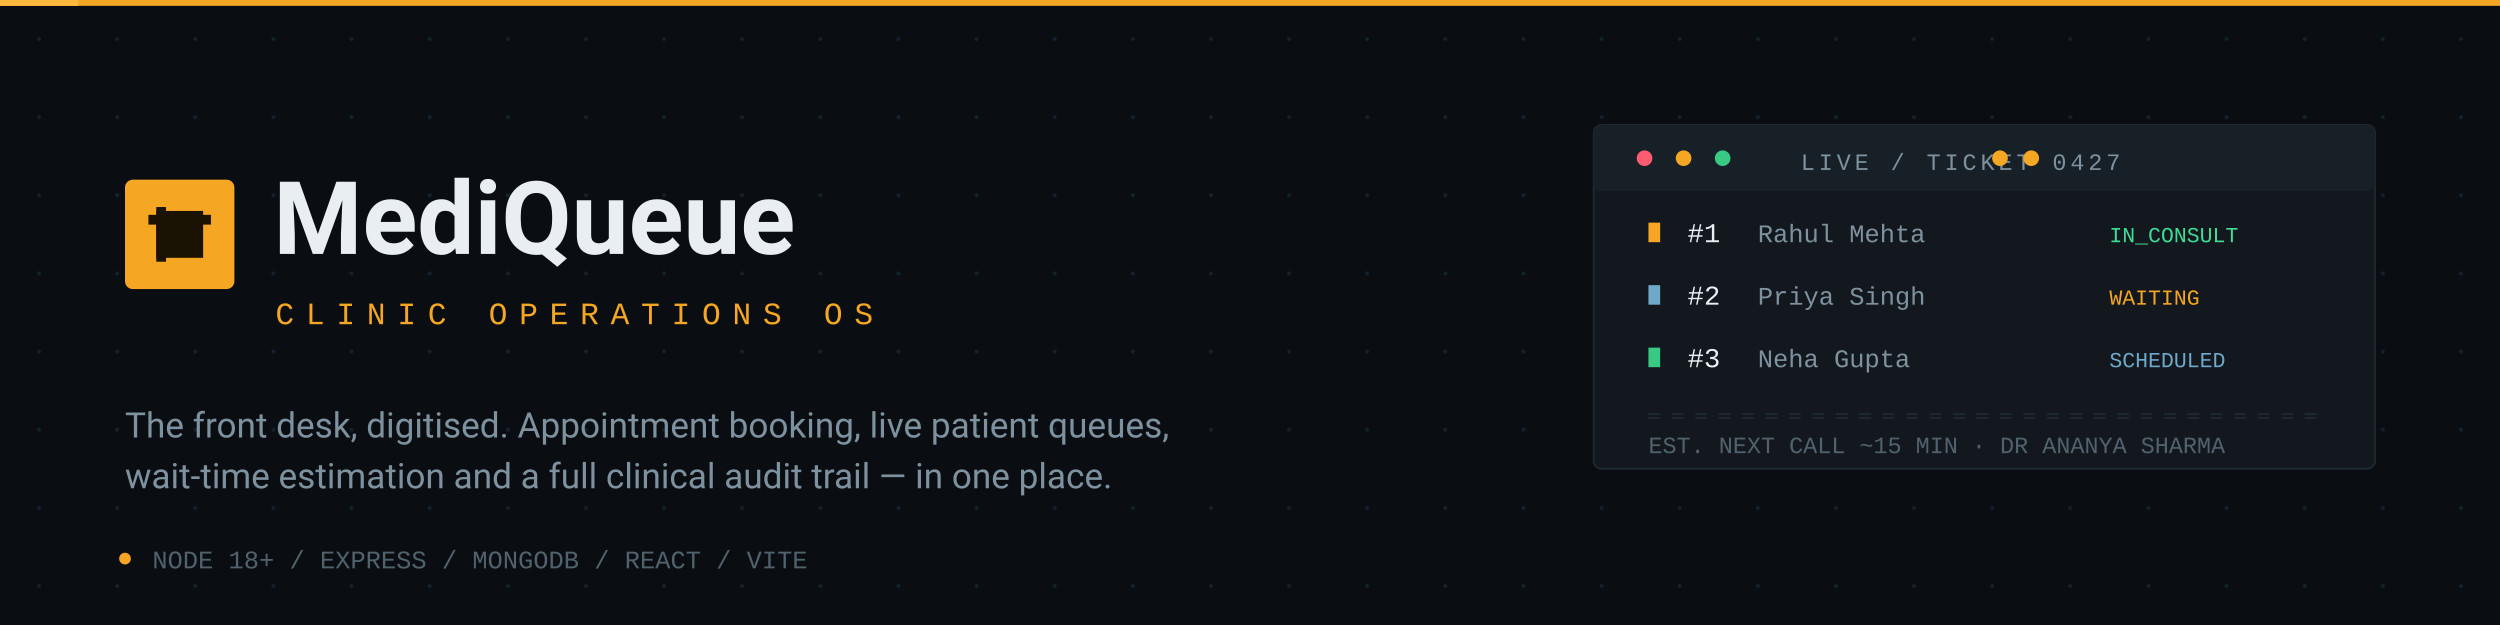
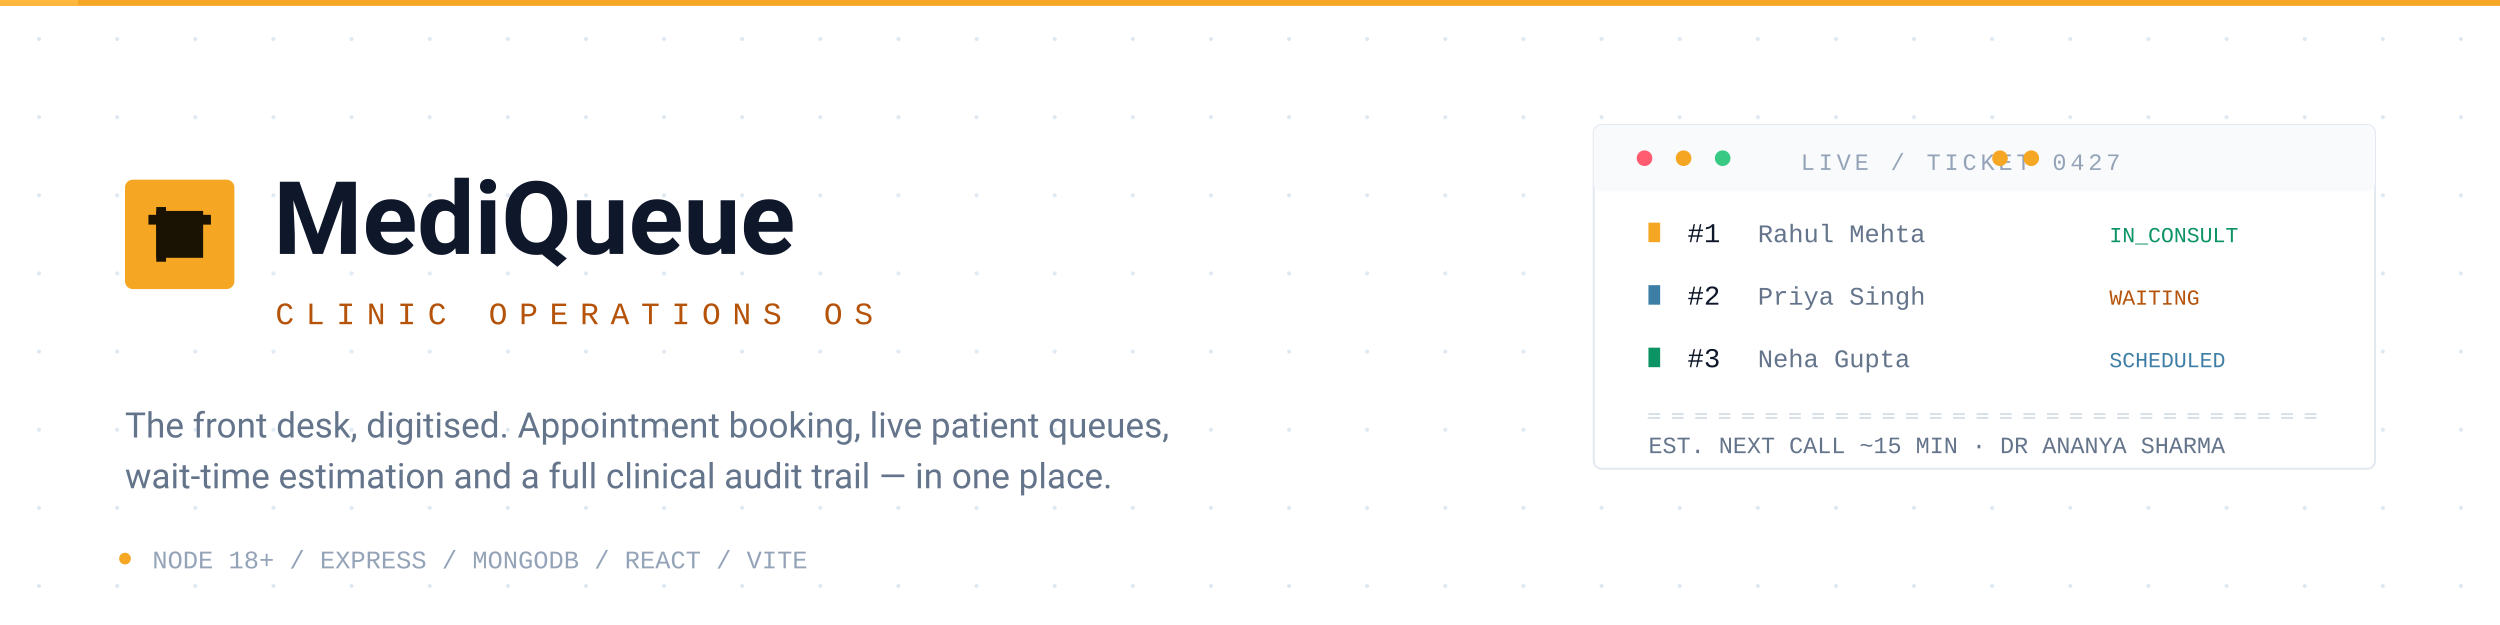
<svg xmlns="http://www.w3.org/2000/svg" width="1280" height="320" viewBox="0 0 1280 320">
  <defs>
    <pattern id="scan" width="40" height="40" patternUnits="userSpaceOnUse">
-       <circle cx="20" cy="20" r="1" fill="#13222f" />
+       <circle cx="20" cy="20" r="1" fill="#dbe6f0" />
    </pattern>
    <linearGradient id="glow" x1="0" y1="0" x2="1" y2="1">
-       <stop offset="0" stop-color="#12181e" />
-       <stop offset="1" stop-color="#0a0e12" />
+       <stop offset="0" stop-color="#ffffff" />
+       <stop offset="1" stop-color="#f1f5f9" />
    </linearGradient>
  </defs>
-   <rect width="1280" height="320" fill="#0a0e12" />
+   <rect width="1280" height="320" fill="#ffffff" />
  <rect width="1280" height="320" fill="url(#scan)" />
  <rect x="0" y="0" width="1280" height="3" fill="#f5a623" />
  <rect x="0" y="0" width="40" height="3" fill="#ffb73e" />
  <rect x="64" y="92" width="56" height="56" fill="#f5a623" rx="4" />
  <rect x="80" y="108" width="24" height="24" fill="#1a1203" />
  <rect x="80" y="106" width="5" height="28" fill="#1a1203" />
  <rect x="76" y="110" width="32" height="5" fill="#1a1203" />
-   <text x="140" y="130" font-family="'Segoe UI', Roboto, sans-serif" font-size="52" font-weight="700" fill="#e8eef2">MediQueue</text>
-   <text x="141" y="166" font-family="'Courier New', Consolas, monospace" font-size="16" letter-spacing="6" fill="#f5a623">CLINIC OPERATIONS OS</text>
-   <text x="64" y="224" font-family="'Segoe UI', Roboto, sans-serif" font-size="18" fill="#7e919e">The front desk, digitised. Appointment booking, live patient queues,</text>
-   <text x="64" y="250" font-family="'Segoe UI', Roboto, sans-serif" font-size="18" fill="#7e919e">wait-time estimation and a full clinical audit trail — in one place.</text>
-   <rect x="816" y="64" width="400" height="176" fill="#12181e" stroke="#1e2831" rx="4" />
-   <rect x="816" y="64" width="400" height="34" fill="#182027" rx="4" />
+   <text x="140" y="130" font-family="'Segoe UI', Roboto, sans-serif" font-size="52" font-weight="700" fill="#0f172a">MediQueue</text>
+   <text x="141" y="166" font-family="'Courier New', Consolas, monospace" font-size="16" letter-spacing="6" fill="#b45309">CLINIC OPERATIONS OS</text>
+   <text x="64" y="224" font-family="'Segoe UI', Roboto, sans-serif" font-size="18" fill="#64748b">The front desk, digitised. Appointment booking, live patient queues,</text>
+   <text x="64" y="250" font-family="'Segoe UI', Roboto, sans-serif" font-size="18" fill="#64748b">wait-time estimation and a full clinical audit trail — in one place.</text>
+   <rect x="816" y="64" width="400" height="176" fill="#ffffff" stroke="#e2e8f0" rx="4" />
+   <rect x="816" y="64" width="400" height="34" fill="#f8fafc" rx="4" />
  <circle cx="842" cy="81" r="4" fill="#ff5c72" />
  <circle cx="862" cy="81" r="4" fill="#f5a623" />
  <circle cx="882" cy="81" r="4" fill="#38c984" />
-   <text x="922" y="87" font-family="'Courier New', Consolas, monospace" font-size="12" letter-spacing="2" fill="#7e919e">LIVE / TICKET 0427</text>
+   <text x="922" y="87" font-family="'Courier New', Consolas, monospace" font-size="12" letter-spacing="2" fill="#94a3b8">LIVE / TICKET 0427</text>
  <circle cx="1024" cy="81" r="4" fill="#f5a623" />
  <circle cx="1040" cy="81" r="4" fill="#f5a623" />
  <g font-family="'Courier New', Consolas, monospace">
    <rect x="844" y="114" width="6" height="10" fill="#f5a623" />
-     <text x="864" y="124" font-size="14" fill="#e8eef2">#1</text>
-     <text x="900" y="124" font-size="13" fill="#7e919e">Rahul Mehta</text>
-     <text x="1080" y="124" font-size="11" fill="#3ddc97">IN_CONSULT</text>
-     <rect x="844" y="146" width="6" height="10" fill="#6fa9c9" />
-     <text x="864" y="156" font-size="14" fill="#e8eef2">#2</text>
-     <text x="900" y="156" font-size="13" fill="#7e919e">Priya Singh</text>
-     <text x="1080" y="156" font-size="11" fill="#f5a623">WAITING</text>
-     <rect x="844" y="178" width="6" height="10" fill="#38c984" />
-     <text x="864" y="188" font-size="14" fill="#e8eef2">#3</text>
-     <text x="900" y="188" font-size="13" fill="#7e919e">Neha Gupta</text>
-     <text x="1080" y="188" font-size="11" fill="#6fa9c9">SCHEDULED</text>
+     <text x="864" y="124" font-size="14" fill="#0f172a">#1</text>
+     <text x="900" y="124" font-size="13" fill="#64748b">Rahul Mehta</text>
+     <text x="1080" y="124" font-size="11" fill="#0d9465">IN_CONSULT</text>
+     <rect x="844" y="146" width="6" height="10" fill="#3d7ea6" />
+     <text x="864" y="156" font-size="14" fill="#0f172a">#2</text>
+     <text x="900" y="156" font-size="13" fill="#64748b">Priya Singh</text>
+     <text x="1080" y="156" font-size="11" fill="#b45309">WAITING</text>
+     <rect x="844" y="178" width="6" height="10" fill="#0d9465" />
+     <text x="864" y="188" font-size="14" fill="#0f172a">#3</text>
+     <text x="900" y="188" font-size="13" fill="#64748b">Neha Gupta</text>
+     <text x="1080" y="188" font-size="11" fill="#3d7ea6">SCHEDULED</text>
  </g>
-   <rect x="844" y="212" width="344" height="2" stroke="#1e2831" stroke-dasharray="6 6" fill="none" />
-   <text x="844" y="232" font-family="'Courier New', Consolas, monospace" font-size="12" fill="#51626d">EST. NEXT CALL  ~15 MIN  ·  DR ANANYA SHARMA</text>
+   <rect x="844" y="212" width="344" height="2" stroke="#d7dfe8" stroke-dasharray="6 6" fill="none" />
+   <text x="844" y="232" font-family="'Courier New', Consolas, monospace" font-size="12" fill="#64748b">EST. NEXT CALL  ~15 MIN  ·  DR ANANYA SHARMA</text>
  <circle cx="64" cy="286" r="3" fill="#f5a623" />
-   <text x="78" y="291" font-family="'Courier New', Consolas, monospace" font-size="13" fill="#51626d">NODE 18+  /  EXPRESS  /  MONGODB  /  REACT  /  VITE</text>
+   <text x="78" y="291" font-family="'Courier New', Consolas, monospace" font-size="13" fill="#94a3b8">NODE 18+  /  EXPRESS  /  MONGODB  /  REACT  /  VITE</text>
</svg>
